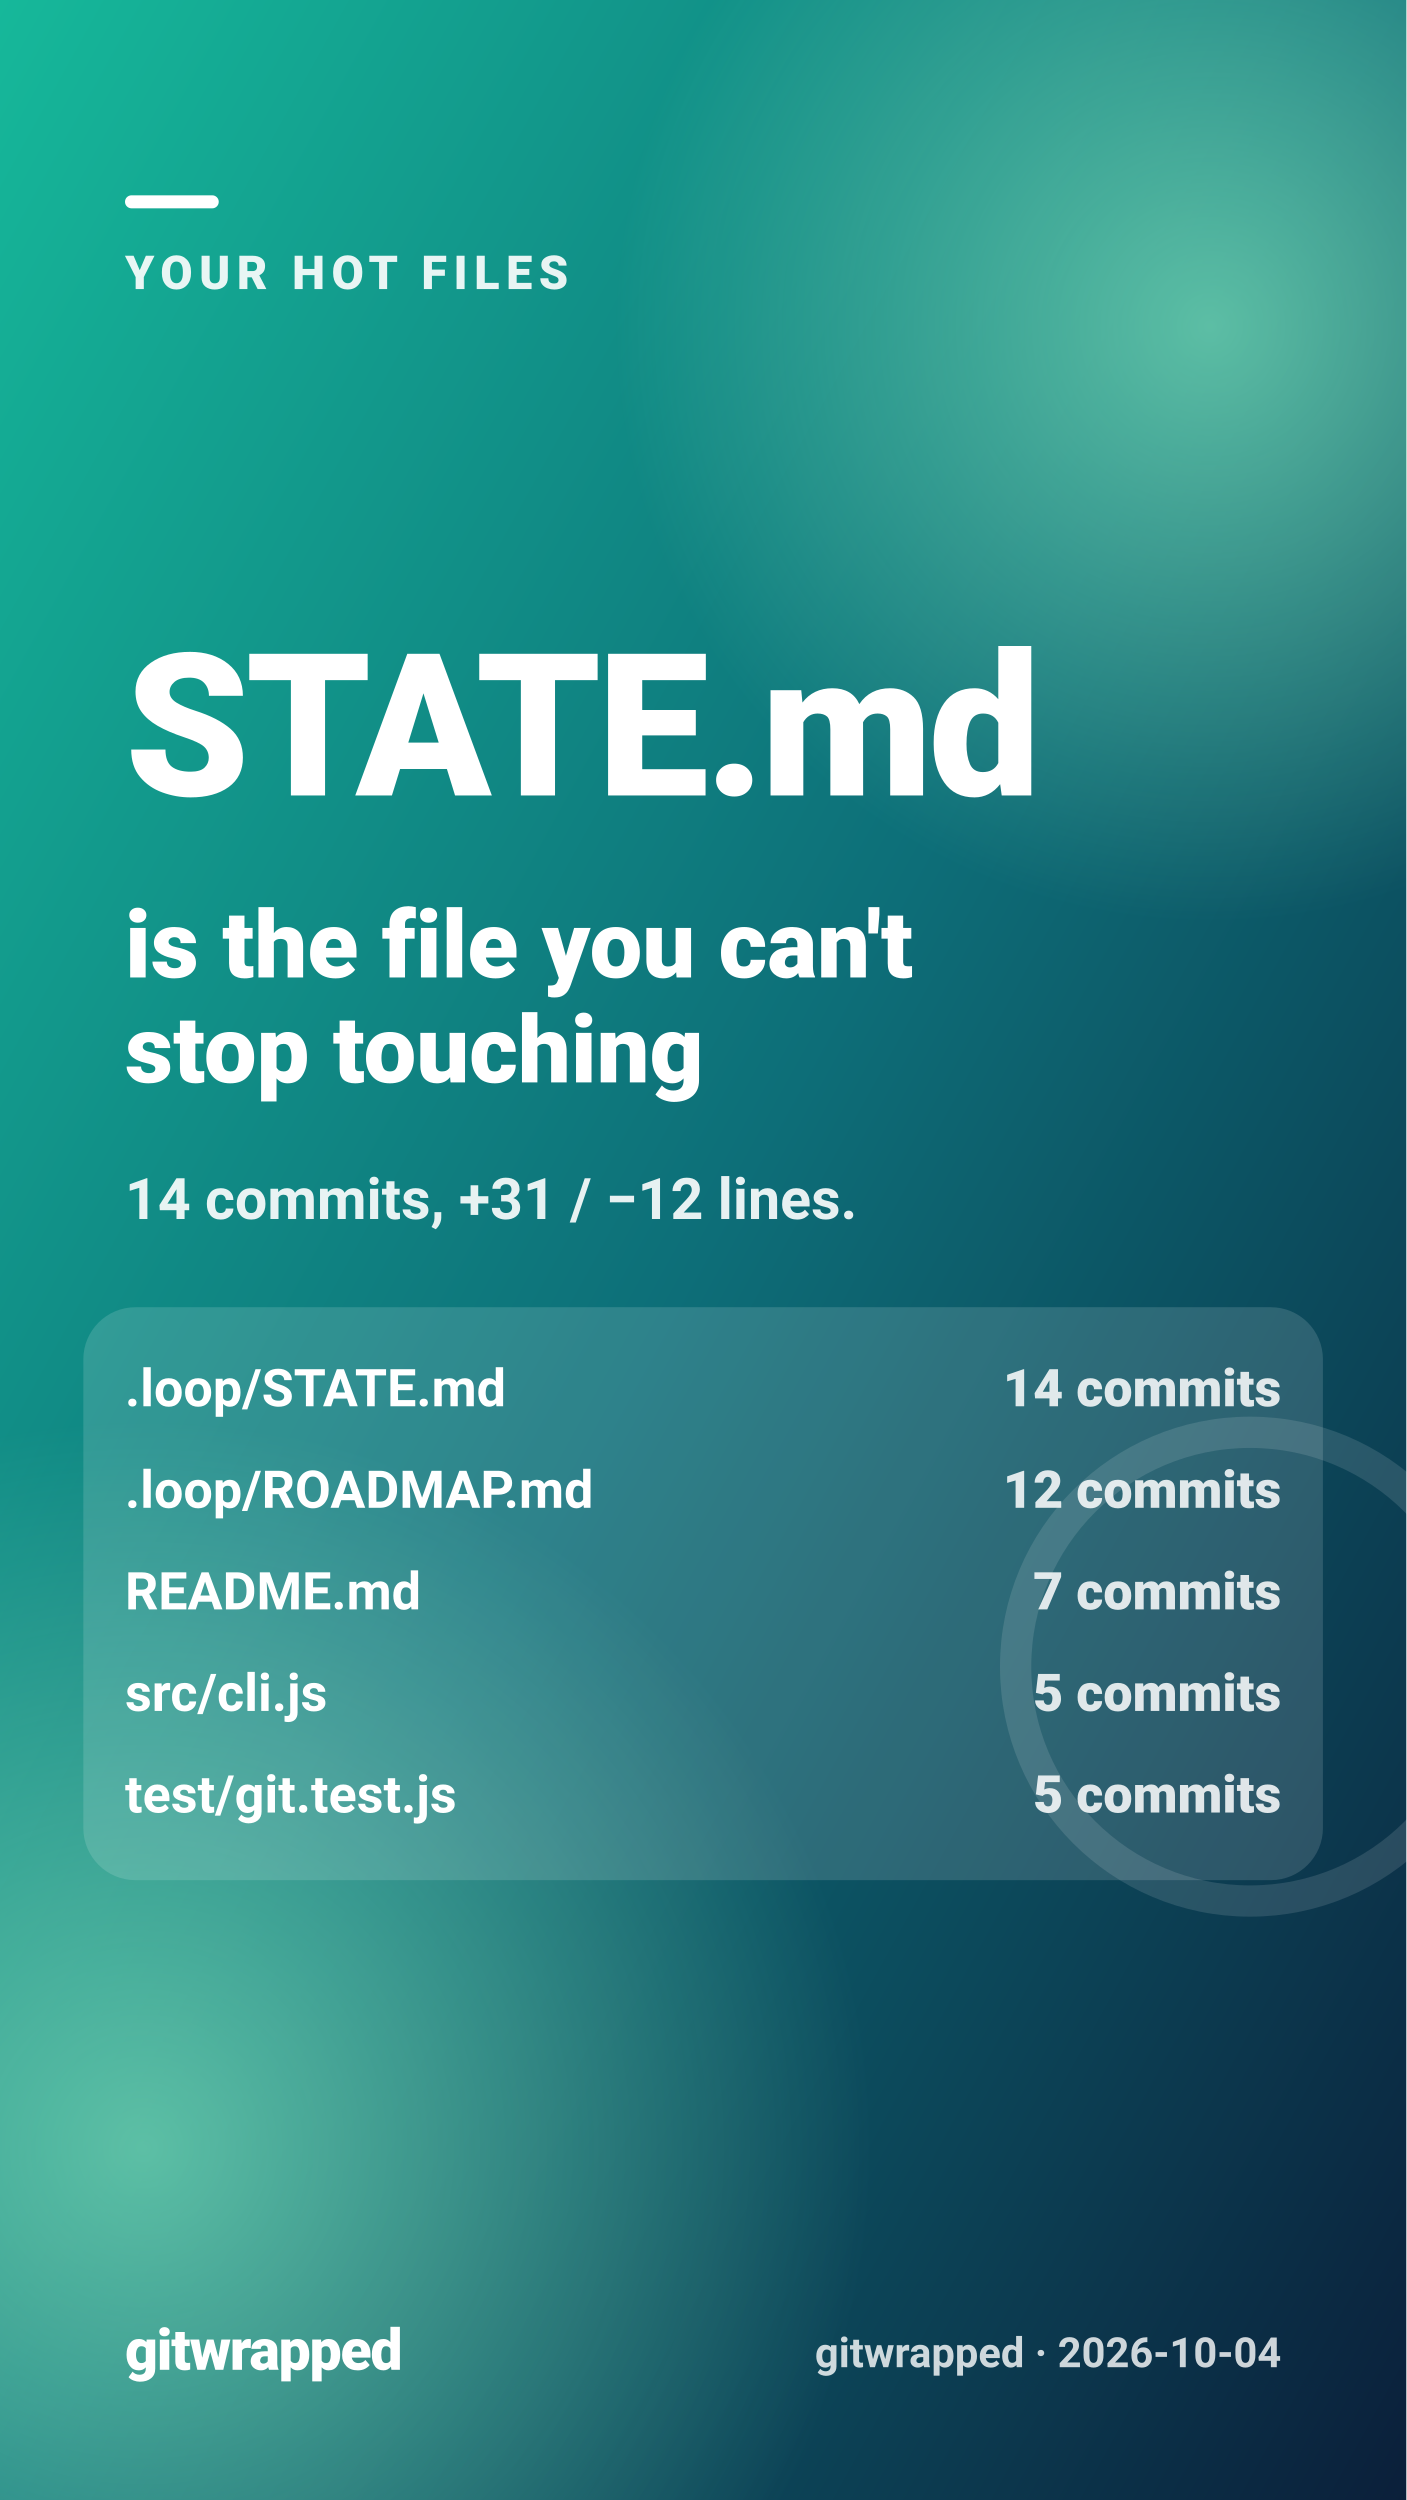
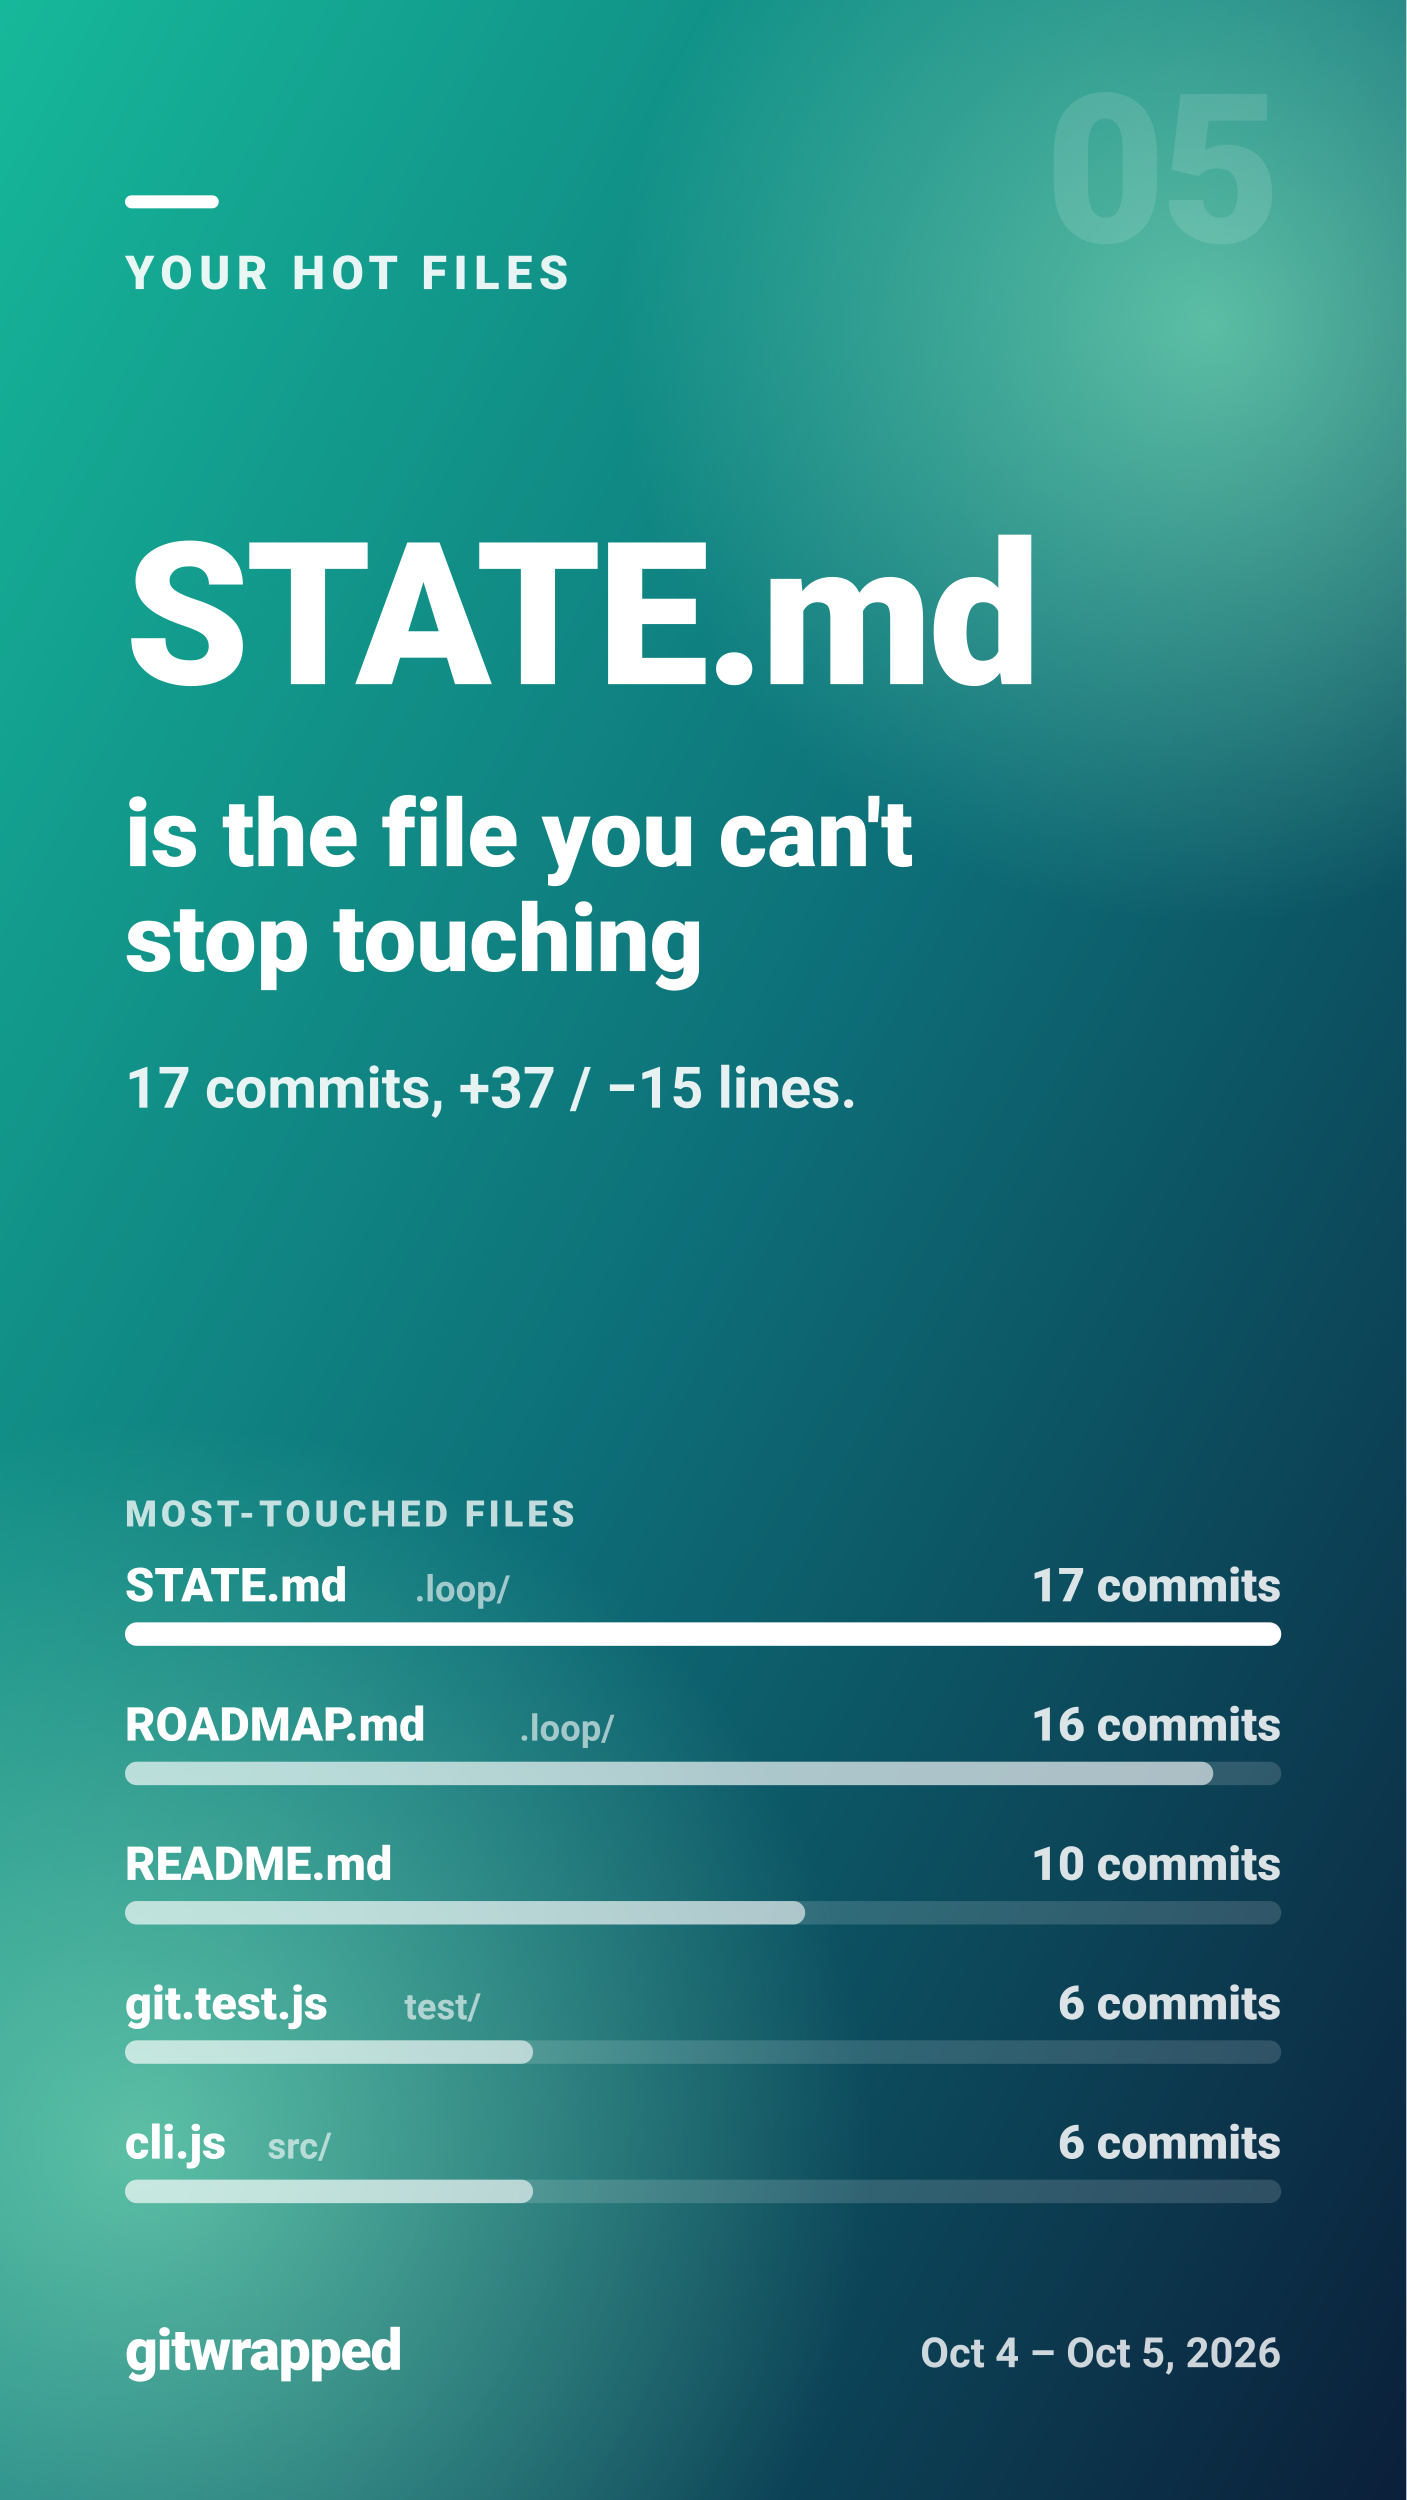
<svg xmlns="http://www.w3.org/2000/svg" width="1080" height="1920" viewBox="0 0 1080 1920" role="img" aria-label="YOUR HOT FILES — STATE.md — is the file you can't stop touching">
  <defs>
    <linearGradient id="gw-hot-files-bg" x1="0" y1="0" x2="1" y2="1">
      <stop offset="0.00" stop-color="#16b89a" />
      <stop offset="0.50" stop-color="#0d6e78" />
      <stop offset="1.00" stop-color="#0b1f3a" />
    </linearGradient>
    <radialGradient id="gw-hot-files-glow">
      <stop offset="0" stop-color="#9dffc9" stop-opacity="0.55" />
      <stop offset="1" stop-color="#9dffc9" stop-opacity="0" />
    </radialGradient>
  </defs>
  <rect width="1080" height="1920" fill="url(#gw-hot-files-bg)" />
  <circle cx="930" cy="250" r="460" fill="url(#gw-hot-files-glow)" />
  <circle cx="110" cy="1650" r="560" fill="url(#gw-hot-files-glow)" />
-   <circle cx="960" cy="1280" r="180" fill="none" stroke="#ffffff" stroke-opacity="0.12" stroke-width="24" />
  <g fill="#ffffff" font-family="system-ui, -apple-system, 'Segoe UI', Roboto, Helvetica, Arial, sans-serif">
+     <text x="984" y="186" font-size="160" font-weight="900" fill-opacity="0.12" text-anchor="end" letter-spacing="-4">05</text>
    <rect x="96" y="150" width="72" height="10" rx="5" fill="#ffffff" />
    <text x="96" y="222" font-size="36" font-weight="800" fill-opacity="0.9" letter-spacing="5">YOUR HOT FILES</text>
-     <text x="96" y="610.9" font-size="153" font-weight="900" letter-spacing="-3.1">STATE.md</text>
-     <text x="96" y="750.7" font-size="72" font-weight="800">is the file you can't</text>
-     <text x="96" y="831.3" font-size="72" font-weight="800">stop touching</text>
-     <text x="96" y="936.2" font-size="44" font-weight="600" fill-opacity="0.9">14 commits, +31 / −12 lines.</text>
-     <rect x="64" y="1003.953" width="952" height="440" rx="40" fill="#ffffff" fill-opacity="0.14" />
-     <text x="96" y="1080" font-size="40" font-weight="700">.loop/STATE.md</text>
-     <text x="984" y="1080" font-size="40" font-weight="800" fill-opacity="0.85" text-anchor="end">14 commits</text>
-     <text x="96" y="1158" font-size="40" font-weight="700">.loop/ROADMAP.md</text>
-     <text x="984" y="1158" font-size="40" font-weight="800" fill-opacity="0.85" text-anchor="end">12 commits</text>
-     <text x="96" y="1236" font-size="40" font-weight="700">README.md</text>
-     <text x="984" y="1236" font-size="40" font-weight="800" fill-opacity="0.85" text-anchor="end">7 commits</text>
-     <text x="96" y="1314" font-size="40" font-weight="700">src/cli.js</text>
-     <text x="984" y="1314" font-size="40" font-weight="800" fill-opacity="0.85" text-anchor="end">5 commits</text>
-     <text x="96" y="1392" font-size="40" font-weight="700">test/git.test.js</text>
-     <text x="984" y="1392" font-size="40" font-weight="800" fill-opacity="0.85" text-anchor="end">5 commits</text>
+     <text x="96" y="525.4" font-size="153" font-weight="900" letter-spacing="-3.1">STATE.md</text>
+     <text x="96" y="665.2" font-size="72" font-weight="800">is the file you can't</text>
+     <text x="96" y="745.8" font-size="72" font-weight="800">stop touching</text>
+     <text x="96" y="850.7" font-size="44" font-weight="600" fill-opacity="0.9">17 commits, +37 / −15 lines.</text>
+     <text x="96" y="1172.3" font-size="28" font-weight="800" fill-opacity="0.75" letter-spacing="3">MOST-TOUCHED FILES</text>
+     <g>
+       <text x="96" y="1229.8" font-size="36" font-weight="800">STATE.md</text>
+       <text x="318.5" y="1229.8" font-size="28" font-weight="600" fill-opacity="0.6">.loop/</text>
+       <text x="984" y="1229.8" font-size="36" font-weight="800" fill-opacity="0.85" text-anchor="end">17 commits</text>
+       <rect x="96" y="1246" width="888" height="18" rx="9" fill-opacity="0.15" />
+       <rect x="96" y="1246" width="888" height="18" rx="9" />
+     </g>
+     <g>
+       <text x="96" y="1336.8" font-size="36" font-weight="800">ROADMAP.md</text>
+       <text x="398.8" y="1336.8" font-size="28" font-weight="600" fill-opacity="0.6">.loop/</text>
+       <text x="984" y="1336.8" font-size="36" font-weight="800" fill-opacity="0.85" text-anchor="end">16 commits</text>
+       <rect x="96" y="1353" width="888" height="18" rx="9" fill-opacity="0.15" />
+       <rect x="96" y="1353" width="835.8" height="18" rx="9" fill-opacity="0.6" />
+     </g>
+     <g>
+       <text x="96" y="1443.8" font-size="36" font-weight="800">README.md</text>
+       <text x="984" y="1443.8" font-size="36" font-weight="800" fill-opacity="0.85" text-anchor="end">10 commits</text>
+       <rect x="96" y="1460" width="888" height="18" rx="9" fill-opacity="0.15" />
+       <rect x="96" y="1460" width="522.4" height="18" rx="9" fill-opacity="0.6" />
+     </g>
+     <g>
+       <text x="96" y="1550.8" font-size="36" font-weight="800">git.test.js</text>
+       <text x="310.6" y="1550.8" font-size="28" font-weight="600" fill-opacity="0.6">test/</text>
+       <text x="984" y="1550.8" font-size="36" font-weight="800" fill-opacity="0.85" text-anchor="end">6 commits</text>
+       <rect x="96" y="1567" width="888" height="18" rx="9" fill-opacity="0.15" />
+       <rect x="96" y="1567" width="313.4" height="18" rx="9" fill-opacity="0.6" />
+     </g>
+     <g>
+       <text x="96" y="1657.8" font-size="36" font-weight="800">cli.js</text>
+       <text x="205.4" y="1657.8" font-size="28" font-weight="600" fill-opacity="0.6">src/</text>
+       <text x="984" y="1657.8" font-size="36" font-weight="800" fill-opacity="0.85" text-anchor="end">6 commits</text>
+       <rect x="96" y="1674" width="888" height="18" rx="9" fill-opacity="0.15" />
+       <rect x="96" y="1674" width="313.4" height="18" rx="9" fill-opacity="0.6" />
+     </g>
    <text x="96" y="1820" font-size="44" font-weight="900" letter-spacing="-1">gitwrapped</text>
-     <text x="984" y="1818" font-size="32" font-weight="600" fill-opacity="0.8" text-anchor="end">gitwrapped · 2026-10-04</text>
+     <text x="984" y="1818" font-size="32" font-weight="600" fill-opacity="0.8" text-anchor="end">Oct 4 – Oct 5, 2026</text>
  </g>
</svg>
